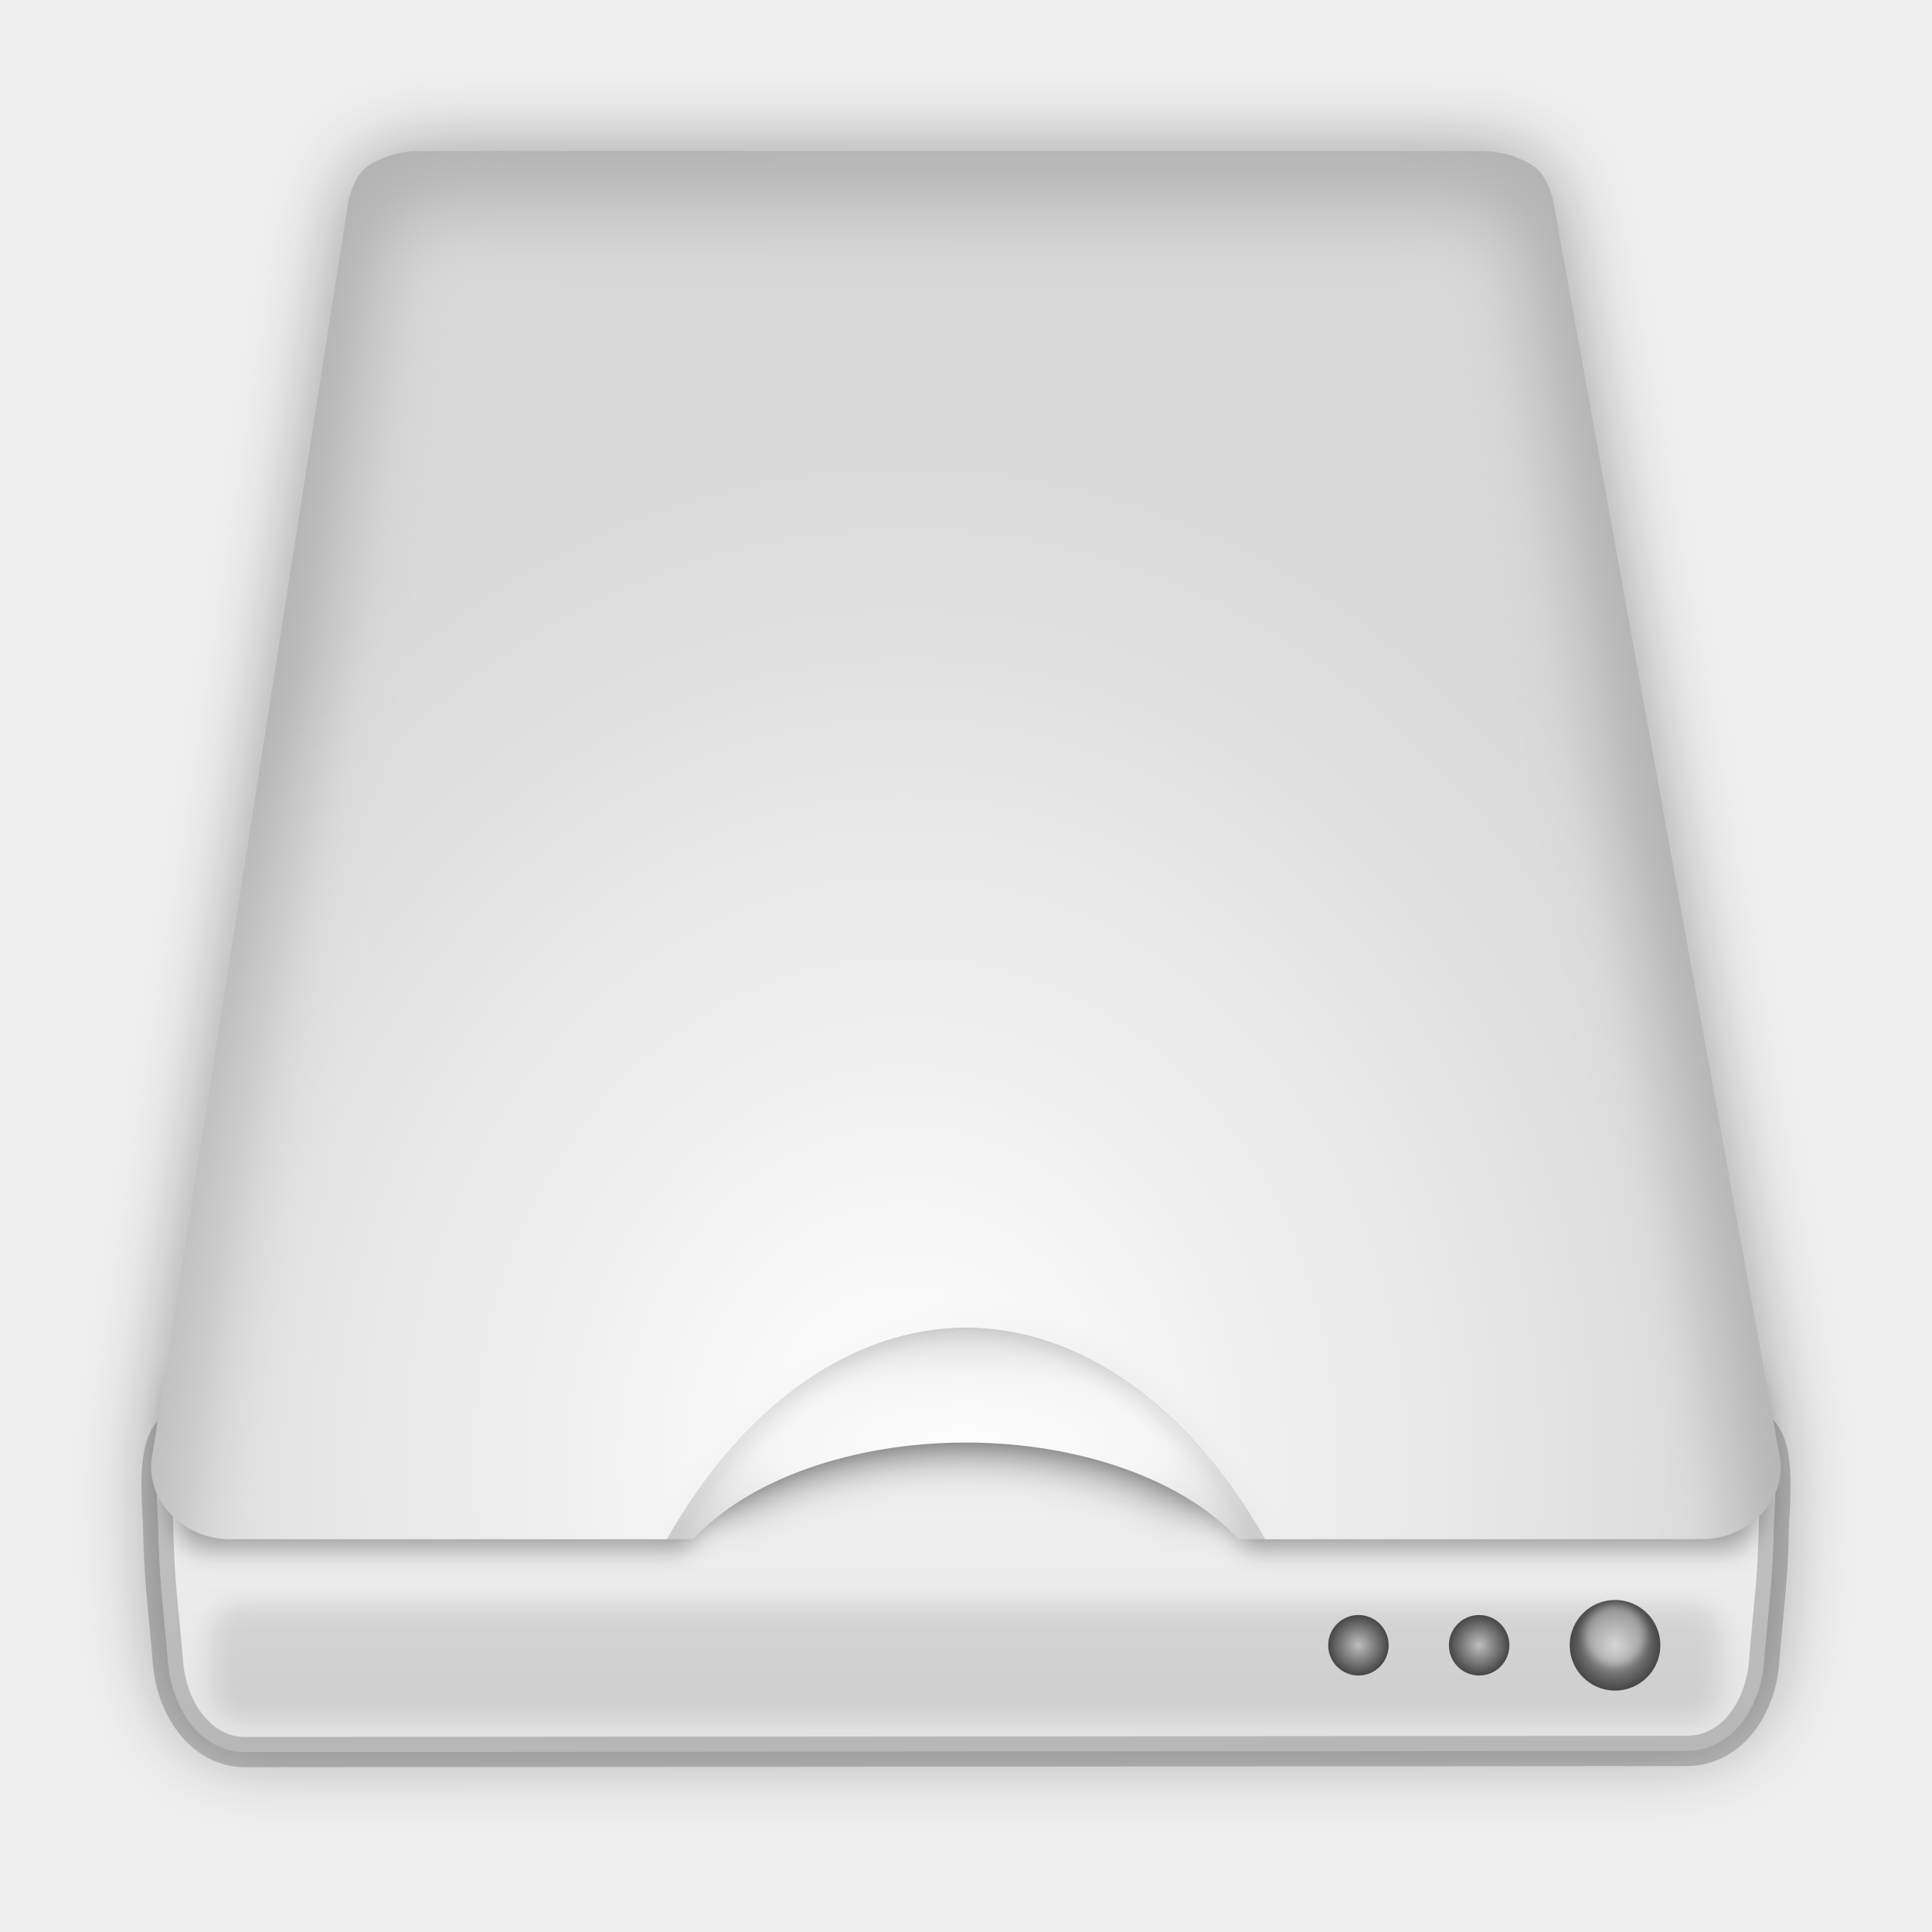
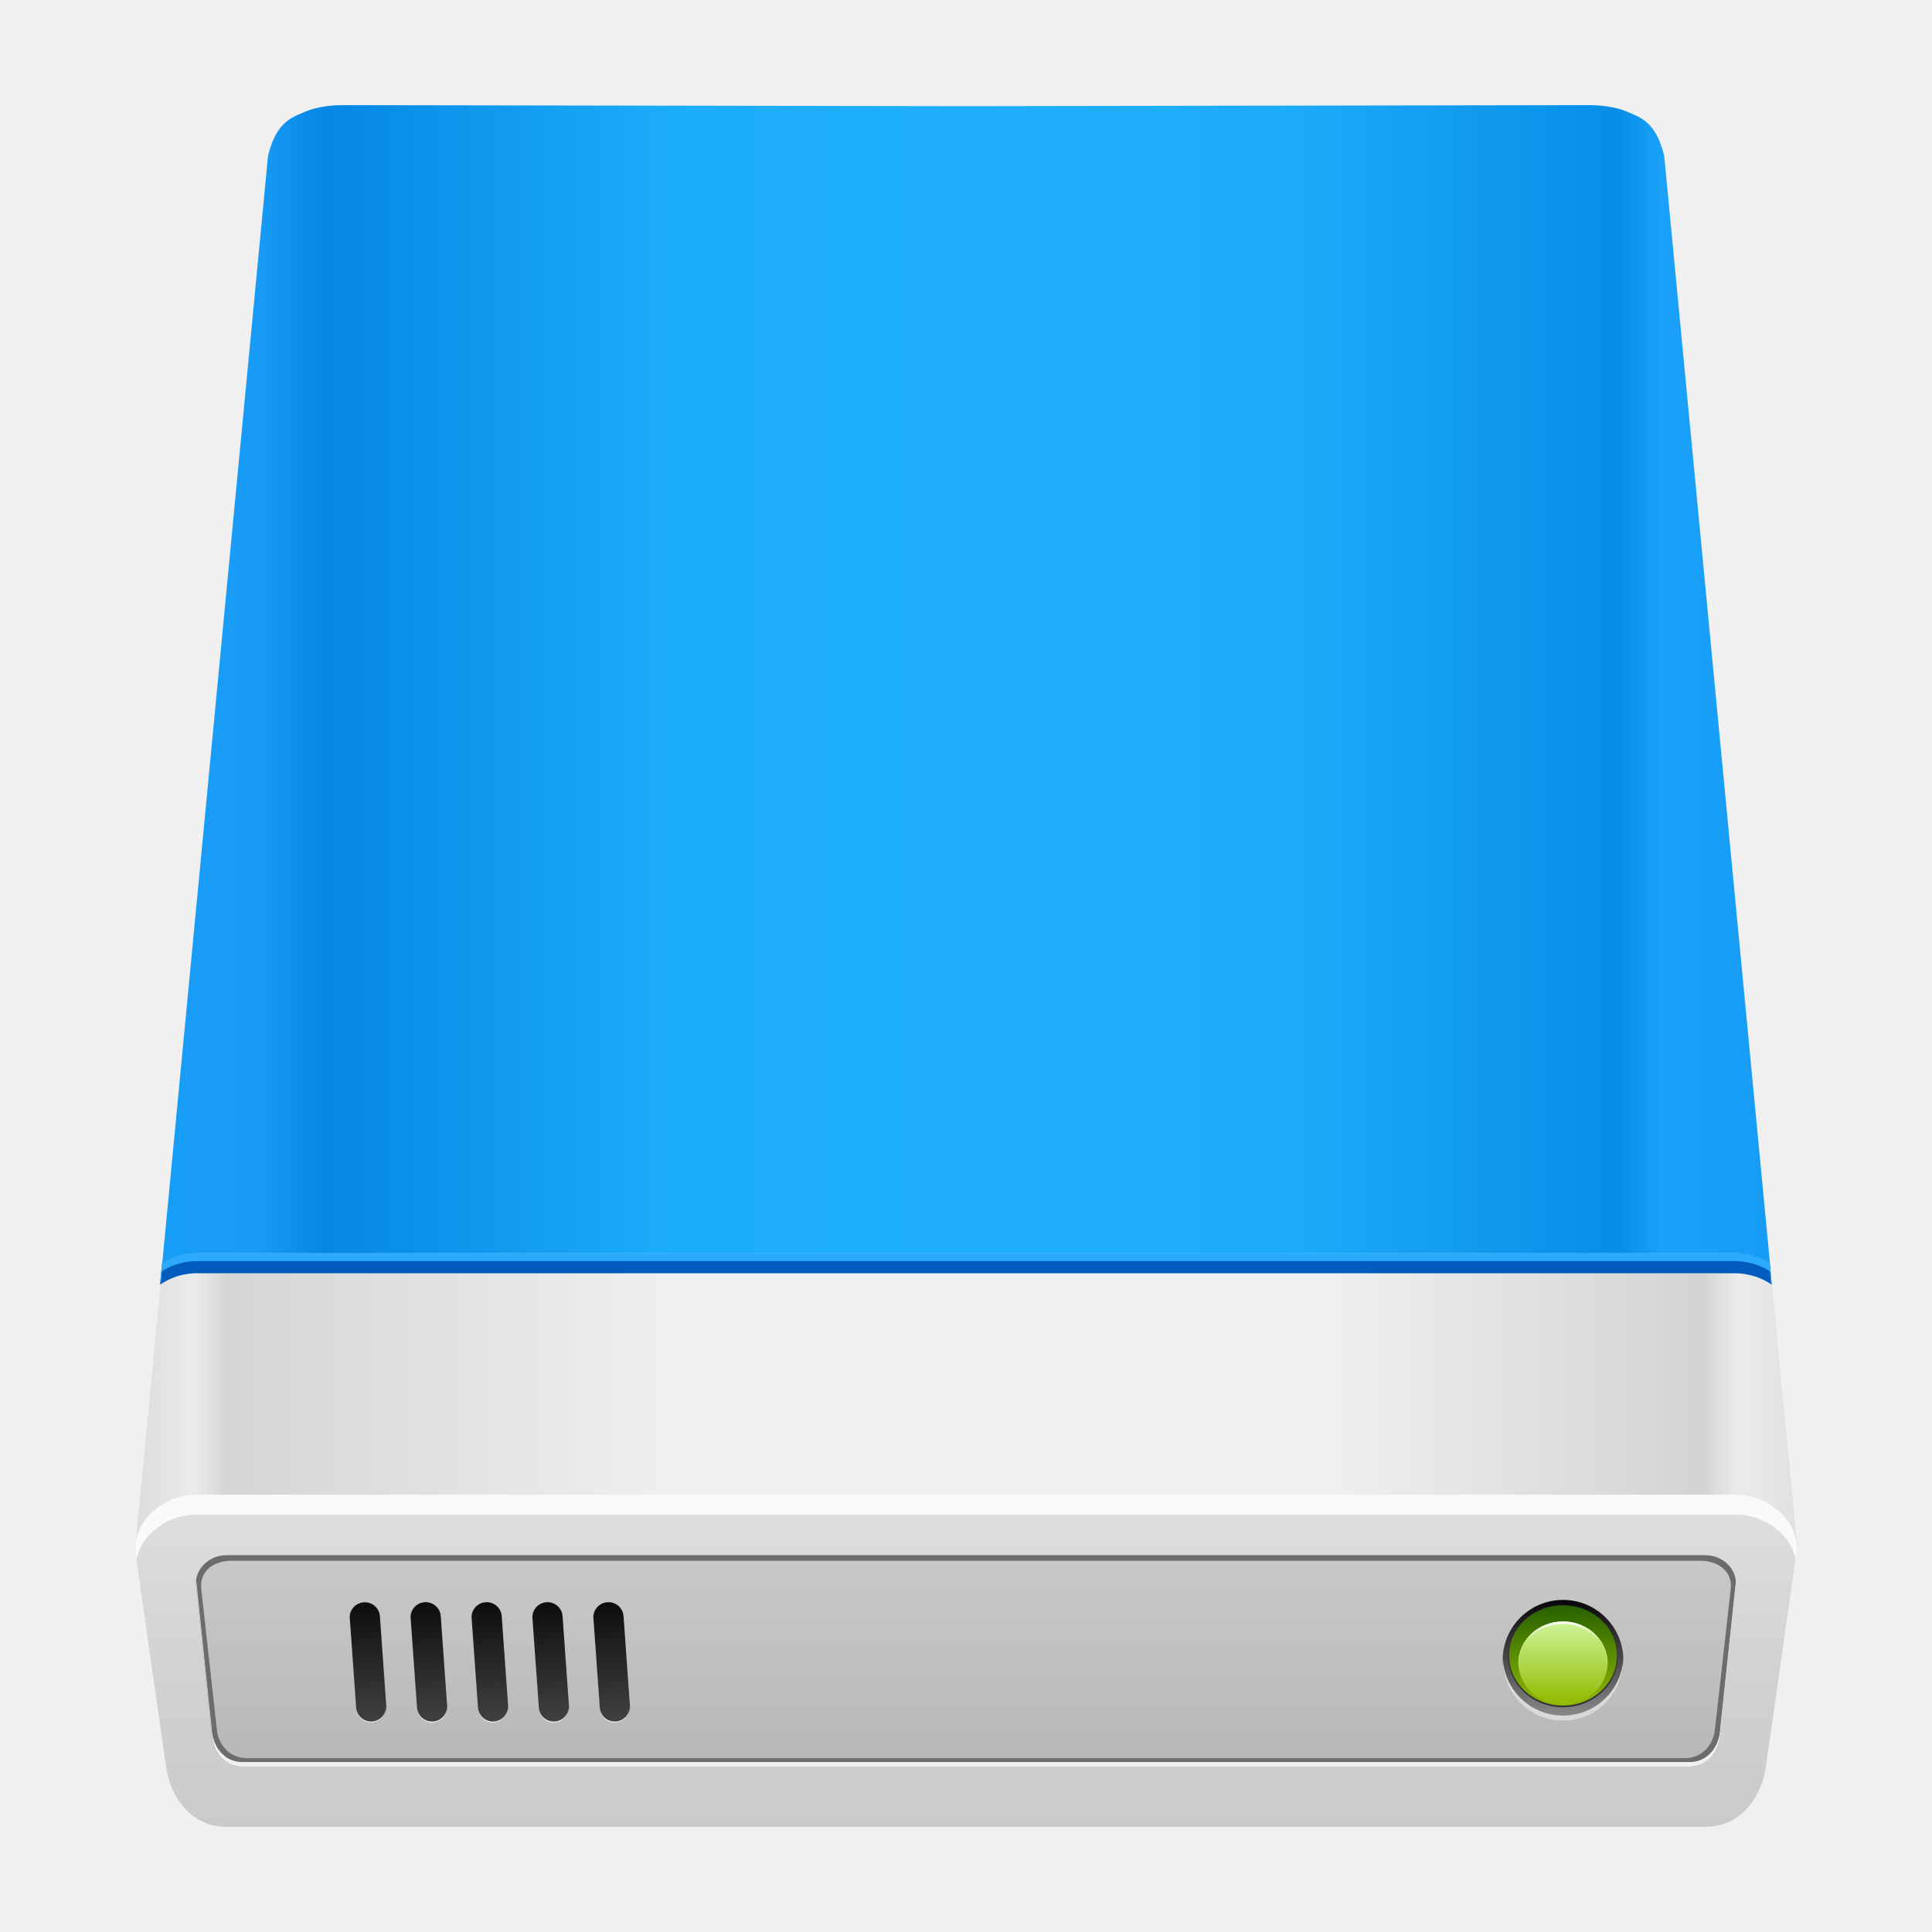
<svg xmlns="http://www.w3.org/2000/svg" xmlns:xlink="http://www.w3.org/1999/xlink" width="64" height="64" version="1.1" viewBox="0 0 16.933 16.933">
  <defs>
-     <linearGradient id="a">
-       <stop stop-color="#bebebe" offset="0" />
-       <stop stop-color="#464646" offset="1" />
+     <linearGradient id="linearGradient122580" x1="-253" x2="-198" y1="58.33" y2="58.33" gradientTransform="matrix(.26459 0 0 .26459 91.739 4.8853)" gradientUnits="userSpaceOnUse">
+       <stop stop-color="#ddd" offset="0" />
+       <stop stop-color="#ebebeb" offset=".035" />
+       <stop stop-color="#d5d5d5" offset=".055" />
+       <stop stop-color="#f0f0f0" offset=".331" />
+       <stop stop-color="#f0f0f0" offset=".506" />
+       <stop stop-color="#f0f0f0" offset=".715" />
+       <stop stop-color="#d3d3d3" offset=".944" />
+       <stop stop-color="#ebebeb" offset=".965" />
+       <stop stop-color="#e1e1e1" offset="1" />
    </linearGradient>
-     <radialGradient id="g" cx="32" cy="53.196" r="9.909" gradientTransform="matrix(.3738 1.4135e-7 -4.447e-8 .1302 -3.4952 5.7248)" gradientUnits="userSpaceOnUse">
-       <stop stop-color="#fdfdfd" offset="0" />
-       <stop stop-color="#f5f5f5" offset=".473" />
-       <stop stop-color="#cecece" offset="1" />
-     </radialGradient>
-     <filter id="l" x="-.055" y="-.066" width="1.109" height="1.133" color-interpolation-filters="sRGB">
-       <feGaussianBlur stdDeviation="0.302" />
-     </filter>
-     <clipPath id="o">
-       <path d="m3.814 1.381c-0.14-2.209e-4 -0.262 0.021-0.36 0.065-0.16 0.053-0.228 0.153-0.275 0.316l-1.687 9.643c-0.005 0.052-0.002 0.101 0.01 0.149 0.004 0.019 0.01 0.038 0.017 0.056 0.003 0.009 0.007 0.018 0.011 0.027 0.012 0.027 0.027 0.053 0.043 0.078 0.028 0.041 0.062 0.079 0.101 0.113 0.008 0.007 0.016 0.013 0.024 0.02 0.041 0.032 0.087 0.06 0.136 0.083 0.01 0.004 0.02 0.009 0.03 0.013 0.091 0.038 0.192 0.059 0.296 0.059h3.746a3.496 5.043 0 0 1 2.56-1.618 3.496 5.043 0 0 1 2.562 1.618h3.744c0.243 0 0.47-0.116 0.587-0.289 0.017-0.025 0.031-0.051 0.043-0.078 4e-3 -0.009 0.008-0.018 0.012-0.027 0.007-0.018 0.012-0.037 0.017-0.056 0.011-0.048 0.015-0.098 0.01-0.15l-1.946-9.643c-0.046-0.163-0.114-0.263-0.275-0.316-0.099-0.044-0.22-0.065-0.36-0.065h-4.394z" fill="#929292" />
-     </clipPath>
-     <filter id="j" x="-.087" y="-.424" width="1.173" height="1.848" color-interpolation-filters="sRGB">
-       <feGaussianBlur stdDeviation="0.707" />
-     </filter>
-     <radialGradient id="d" cx="7.937" cy="13.903" r="7.142" gradientTransform="matrix(1.1114 4.7498e-8 -5.5414e-8 1.2966 -.88353 -5.2248)" gradientUnits="userSpaceOnUse">
+     <linearGradient id="linearGradient158037" x1="-252.13" x2="-198.87" y1="33.15" y2="33.15" gradientTransform="matrix(.26459 0 0 .26459 91.739 4.8853)" gradientUnits="userSpaceOnUse">
+       <stop stop-color="#189df7" offset="0" />
+       <stop stop-color="#189bf7" offset=".06" />
+       <stop stop-color="#0587e4" offset=".1" />
+       <stop stop-color="#1cadfa" offset=".319" />
+       <stop stop-color="#1eaefb" offset=".506" />
+       <stop stop-color="#1dacfa" offset=".695" />
+       <stop stop-color="#068ee7" offset=".905" />
+       <stop stop-color="#1ba1f9" offset=".934" />
+       <stop stop-color="#169cf5" offset="1" />
+     </linearGradient>
+     <linearGradient id="linearGradient3986" x1="-59.557" x2="-59.557" y1="15.884" y2="18.79" gradientTransform="translate(91.739,4.8853)" gradientUnits="userSpaceOnUse">
+       <stop stop-color="#dfdfdf" offset="0" />
+       <stop stop-color="#d2d2d2" offset=".532" />
+       <stop stop-color="#cacaca" offset="1" />
+     </linearGradient>
+     <linearGradient id="linearGradient12298" x1="-58.757" x2="-58.757" y1="16.466" y2="18.206" gradientTransform="matrix(1 0 0 .98695 91.739 5.1004)" gradientUnits="userSpaceOnUse">
+       <stop stop-color="#c8c8c8" offset="0" />
+       <stop stop-color="#b8b8b8" offset="1" />
+     </linearGradient>
+     <linearGradient id="linearGradient988" x1="-61.911" x2="-61.911" y1="14.023" y2="15.081" gradientTransform="translate(87.232,9.5276)" gradientUnits="userSpaceOnUse" xlink:href="#linearGradient24279" />
+     <linearGradient id="linearGradient24279">
+       <stop stop-color="#0d0d0d" offset="0" />
+       <stop stop-color="#414141" offset="1" />
+     </linearGradient>
+     <linearGradient id="linearGradient990" x1="-61.911" x2="-61.911" y1="14.023" y2="15.081" gradientTransform="translate(87.764,9.5655)" gradientUnits="userSpaceOnUse" xlink:href="#linearGradient24279" />
+     <linearGradient id="linearGradient992" x1="-61.911" x2="-61.911" y1="14.023" y2="15.081" gradientTransform="translate(88.297,9.6035)" gradientUnits="userSpaceOnUse" xlink:href="#linearGradient24279" />
+     <linearGradient id="linearGradient994" x1="-61.911" x2="-61.911" y1="14.023" y2="15.081" gradientTransform="translate(88.829,9.6414)" gradientUnits="userSpaceOnUse" xlink:href="#linearGradient24279" />
+     <linearGradient id="linearGradient24281" x1="-61.911" x2="-61.911" y1="14.023" y2="15.081" gradientTransform="translate(89.362,9.6793)" gradientUnits="userSpaceOnUse" xlink:href="#linearGradient24279" />
+     <linearGradient id="linearGradient45238" x1="-55.576" x2="-55.576" y1="13.942" y2="14.996" gradientTransform="translate(92.883,7.7392)" gradientUnits="userSpaceOnUse">
+       <stop stop-color="#070509" offset="0" />
+       <stop stop-color="#8e8e8e" offset="1" />
+     </linearGradient>
+     <linearGradient id="linearGradient59949" x1="-55.566" x2="-55.566" y1="13.99" y2="14.865" gradientTransform="translate(92.883,7.7392)" gradientUnits="userSpaceOnUse">
+       <stop stop-color="#276000" offset="0" />
+       <stop stop-color="#90b800" offset="1" />
+     </linearGradient>
+     <linearGradient id="linearGradient69044" x1="-55.566" x2="-55.566" y1="13.99" y2="14.865" gradientTransform="matrix(.82719 0 0 .82719 83.278 10.298)" gradientUnits="userSpaceOnUse">
+       <stop stop-color="#cef59a" offset="0" />
+       <stop stop-color="#91ba00" offset="1" />
+     </linearGradient>
+     <linearGradient id="linearGradient106117" x1="-55.566" x2="-55.566" y1="13.99" y2="14.223" gradientTransform="matrix(.8272 0 0 .8272 83.278 10.298)" gradientUnits="userSpaceOnUse">
      <stop stop-color="#fff" offset="0" />
-       <stop stop-color="#fff" stop-opacity="0" offset="1" />
-     </radialGradient>
-     <linearGradient id="h" x1="8.466" x2="8.466" y1="12.477" y2="15.356" gradientTransform="matrix(.99497 0 0 1 .042596 0)" gradientUnits="userSpaceOnUse">
-       <stop stop-color="#f3f3f3" offset="0" />
-       <stop stop-color="#e4e4e4" offset="1" />
+       <stop stop-color="#bee571" offset="1" />
    </linearGradient>
-     <filter id="n" x="-.02" y="-.238" width="1.04" height="1.476" color-interpolation-filters="sRGB">
-       <feGaussianBlur stdDeviation="0.105" />
-     </filter>
-     <filter id="m" x="-.02" y="-.176" width="1.04" height="1.352" color-interpolation-filters="sRGB">
-       <feGaussianBlur stdDeviation="0.44" />
-     </filter>
-     <filter id="k" x="-.041" y="-.11" width="1.083" height="1.22" color-interpolation-filters="sRGB">
-       <feGaussianBlur stdDeviation="0.341" />
-     </filter>
-     <radialGradient id="f" cx="14.155" cy="14.42" r=".397" gradientUnits="userSpaceOnUse" xlink:href="#a" />
-     <filter id="i" x="-.18" y="-.18" width="1.36" height="1.36" color-interpolation-filters="sRGB">
-       <feGaussianBlur stdDeviation="0.041" />
-     </filter>
-     <radialGradient id="c" cx="14.155" cy="14.42" r=".397" gradientTransform="matrix(.66667 0 0 .66667 3.5277 4.8065)" gradientUnits="userSpaceOnUse" xlink:href="#a" />
-     <radialGradient id="b" cx="14.155" cy="14.42" r=".397" gradientTransform="matrix(.66667 0 0 .66667 2.4694 4.8065)" gradientUnits="userSpaceOnUse" xlink:href="#a" />
-     <filter id="e" x="-.059" y="-.061" width="1.119" height="1.121" color-interpolation-filters="sRGB">
-       <feGaussianBlur stdDeviation="1.338" />
-     </filter>
  </defs>
-   <path transform="scale(.26458)" d="m14 5c-0.543-9.566e-4 -1.013 0.089-1.395 0.279-0.621 0.231-0.884 0.664-1.062 1.369l-6.527 41.746c-0.021 0.224-0.006 0.439 0.037 0.646 0.003 0.013 0.007 0.025 0.01 0.037-0.007 0.418 0.007 0.859 0.037 1.312 0.037 1.989 0.142 2.467 0.318 4.537 0.097 1.721 1.149 3.112 2.576 3.111l48.012-0.039c1.427-0.001 2.48-1.351 2.576-3.072 0.176-2.071 0.282-2.55 0.318-4.539 0.03-0.451 0.042-0.888 0.035-1.305 0.003-0.015 0.009-0.028 0.012-0.043 0.044-0.207 0.058-0.425 0.037-0.648l-7.527-41.742c-0.179-0.705-0.442-1.138-1.062-1.369-0.381-0.19-0.852-0.28-1.395-0.279h-17l-18-0.002zm18 38.982a13.526 21.831 0 0 1 6.977 3.176h-13.959a13.526 21.831 0 0 1 6.982-3.176z" filter="url(#e)" opacity=".35" stroke-width="3.78" />
-   <path d="m1.6 12.477c-0.248 0.043-0.242 0.449-0.215 0.855 0.01 0.526 0.037 0.653 0.084 1.2 0.025 0.455 0.302 0.824 0.678 0.824l12.639-0.01c0.376-3.07e-4 0.653-0.358 0.678-0.813 0.046-0.548 0.074-0.674 0.084-1.2 0.027-0.406 0.033-0.812-0.215-0.855h-12.738z" fill="url(#h)" stroke="#000" stroke-opacity=".196" stroke-width=".265" />
-   <path transform="scale(.26458)" d="m6.771 45.307c-0.608 0-1.098 0.746-1.098 1.672v2.647c0 0.926 0.49 1.672 1.098 1.672h15.867a9.864 5.113 0 0 1 9.361-3.512 9.864 5.113 0 0 1 9.354 3.512h15.875c0.608 0 1.098-0.746 1.098-1.672v-2.647c0-0.926-0.49-1.672-1.098-1.672h-50.457z" fill-rule="evenodd" filter="url(#m)" opacity=".35" style="paint-order:stroke fill markers" />
-   <path transform="matrix(.26458 0 0 .26458 0 -.26458)" d="m31.855 47a10.294 5.798 0 0 0-9.771 4h2.502a10.294 5.798 0 0 1 7.269-1.699 10.294 5.798 0 0 1 7.258 1.699h2.522a10.294 5.798 0 0 0-9.779-4z" fill-rule="evenodd" filter="url(#j)" opacity=".35" style="paint-order:stroke fill markers" />
-   <path d="m8.466 11.522a3.579 6.132 0 0 0-2.621 1.968h0.232a2.724 1.629 0 0 1 2.389-0.847 2.724 1.629 0 0 1 2.386 0.847h0.237a3.579 6.132 0 0 0-2.623-1.968z" fill="url(#g)" />
-   <path d="m3.704 1.323c-0.144-2.531e-4 -0.268 0.024-0.369 0.074-0.164 0.061-0.234 0.176-0.281 0.362l-1.727 11.045c-0.006 0.059-0.002 0.116 0.01 0.171 0.005 0.022 0.011 0.044 0.018 0.065 0.004 0.011 0.007 0.021 0.011 0.031 0.012 0.031 0.027 0.061 0.044 0.089 0.029 0.047 0.063 0.091 0.103 0.13 0.008 0.008 0.016 0.015 0.025 0.023 0.042 0.037 0.089 0.069 0.139 0.096 0.01 0.005 0.02 0.01 0.03 0.015 0.093 0.043 0.197 0.068 0.303 0.068h3.834a3.579 5.776 0 0 1 2.621-1.854 3.579 5.776 0 0 1 2.623 1.854h3.833c0.249 0 0.481-0.133 0.601-0.331 0.017-0.028 0.032-0.058 0.044-0.089 0.004-0.01 0.008-0.021 0.012-0.031 7e-3 -0.021 0.012-0.043 0.017-0.065 0.012-0.055 0.015-0.112 0.01-0.172l-1.992-11.044c-0.047-0.187-0.117-0.301-0.281-0.362-0.101-0.05-0.225-0.074-0.369-0.074h-9.26z" fill="#b2b2b2" />
-   <path transform="matrix(1.0237 0 0 1.1453 -.20026 -.25842)" d="m4.054 1.781c-0.133-2.271e-4 -0.248 0.021-0.342 0.066-0.152 0.055-0.217 0.158-0.26 0.325l-1.6 9.912c-0.005 0.053-0.002 0.104 0.009 0.153 0.004 0.02 0.01 0.039 0.016 0.058 0.003 0.009 0.007 0.019 0.011 0.028 0.011 0.028 0.025 0.054 0.041 0.08 0.027 0.042 0.059 0.082 0.096 0.116 0.007 0.007 0.015 0.014 0.023 0.02 0.039 0.033 0.082 0.062 0.129 0.086 0.009 0.005 0.019 0.009 0.028 0.013 0.086 0.039 0.182 0.061 0.281 0.061h3.552a3.316 5.183 0 0 1 2.428-1.663 3.316 5.183 0 0 1 2.43 1.663h3.551c0.23 0 0.445-0.119 0.557-0.297 0.016-0.025 0.03-0.052 0.041-0.08 0.004-0.009 0.008-0.018 0.011-0.028 0.006-0.019 0.012-0.038 0.016-0.058 0.011-0.049 0.014-0.101 9e-3 -0.154l-1.845-9.911c-0.044-0.167-0.108-0.27-0.26-0.325-0.093-0.045-0.209-0.067-0.342-0.066h-4.167z" clip-path="url(#o)" fill="#d8d8d8" filter="url(#l)" stroke-width=".924" />
-   <path transform="scale(.26458)" d="m32 43.549a13.526 23.175 0 0 0-9.906 7.438h0.297a13.526 23.175 0 0 1 9.609-6.92 13.526 23.175 0 0 1 9.604 6.92h0.309a13.526 23.175 0 0 0-9.912-7.438z" filter="url(#k)" opacity=".15" stroke-width="3.78" />
-   <path d="m3.704 1.322c-0.144-2.531e-4 -0.268 0.024-0.369 0.074-0.164 0.061-0.234 0.176-0.281 0.362l-1.727 11.045c-0.006 0.059-0.002 0.116 0.01 0.171 0.005 0.022 0.011 0.044 0.018 0.065 0.004 0.011 0.007 0.021 0.011 0.031 0.012 0.031 0.027 0.061 0.044 0.089 0.029 0.047 0.063 0.091 0.103 0.13 8e-3 0.008 0.016 0.015 0.025 0.023 0.042 0.037 0.089 0.069 0.139 0.096 0.01 0.005 0.02 0.01 0.03 0.015 0.093 0.043 0.197 0.068 0.303 0.068h3.834a3.579 5.776 0 0 1 2.621-1.854 3.579 5.776 0 0 1 2.623 1.854h3.833c0.249 0 0.481-0.133 0.601-0.331 0.017-0.028 0.032-0.058 0.044-0.089 0.004-0.01 0.008-0.021 0.012-0.031 7e-3 -0.021 0.012-0.043 0.017-0.065 0.012-0.055 0.015-0.112 0.01-0.172l-1.992-11.044c-0.047-0.187-0.117-0.301-0.281-0.362-0.101-0.05-0.225-0.074-0.369-0.074h-4.498z" fill="url(#d)" />
-   <g fill-rule="evenodd">
-     <rect transform="matrix(1.0417 0 0 .96682 -.35277 .50035)" x="2.117" y="14.023" width="12.7" height="1.058" rx=".265" ry=".295" filter="url(#n)" opacity=".1" style="paint-order:stroke fill markers" />
-     <circle cx="14.155" cy="14.42" r=".397" fill="url(#f)" style="paint-order:stroke fill markers" />
-     <circle cx="14.155" cy="14.328" r=".27" fill="#fff" filter="url(#i)" opacity=".36" style="paint-order:stroke fill markers" />
-     <circle cx="12.964" cy="14.42" r=".265" fill="url(#c)" style="paint-order:stroke fill markers" />
-     <circle cx="11.906" cy="14.42" r=".265" fill="url(#b)" style="paint-order:stroke fill markers" />
+   <g transform="translate(-23.608 -7.6596)" stroke-width="1.019">
+     <path d="m39.139 18.919c-7e-3 -0.005-0.014-0.009-0.021-0.014-0.013-0.008-0.026-0.015-0.039-0.022-0.013-0.007-0.027-0.013-0.04-0.019-0.014-0.006-0.028-0.011-0.042-0.016-0.014-0.005-0.029-0.009-0.043-0.012-0.015-0.004-0.03-0.007-0.044-0.009s-0.03-0.004-0.045-0.006c-0.015-0.001-0.03-0.002-0.045-0.002h-13.486c-0.015 0-0.031 7.94e-4 -0.046 0.002-0.015 0.001-0.03 0.003-0.045 0.006s-0.03 0.006-0.044 0.009c-0.015 0.004-0.029 0.008-0.043 0.012-0.014 0.005-0.029 0.01-0.042 0.016-0.014 0.006-0.027 0.012-0.04 0.019-0.013 0.007-0.026 0.014-0.039 0.022-0.007 0.005-0.014 0.01-0.021 0.014l-0.21 2.2c-0.006 0.06-0.002 0.119 0.01 0.175 0.005 0.022 0.011 0.044 0.018 0.066 0.004 0.011 0.007 0.022 0.011 0.032 0.013 0.031 0.028 0.062 0.045 0.09 0.029 0.048 0.065 0.092 0.105 0.132 0.008 0.008 0.016 0.016 0.025 0.023 0.043 0.038 0.091 0.07 0.142 0.097 0.01 0.005 0.02 0.011 0.031 0.015 0.095 0.044 0.2 0.069 0.309 0.069h13.154c0.253 0 0.489-0.135 0.612-0.337 0.017-0.029 0.033-0.059 0.045-0.09 0.004-0.01 0.008-0.021 0.012-0.032 0.007-0.021 0.013-0.043 0.018-0.066 0.012-0.056 0.015-0.114 0.01-0.175z" fill="url(#linearGradient122580)" />
+     <path d="m39.12 18.732c-0.014-0.009-0.028-0.017-0.042-0.024-0.016-0.008-0.032-0.015-0.049-0.022-0.017-0.007-0.034-0.013-0.051-0.018-0.017-0.005-0.034-0.009-0.052-0.013-0.018-0.004-0.036-0.006-0.054-0.008-0.018-0.002-0.036-0.003-0.054-0.003h-13.487c-0.018 0-0.036 7.68e-4 -0.054 0.003-0.018 0.002-0.036 0.005-0.054 0.008-0.018 0.004-0.035 0.008-0.052 0.013-0.017 0.005-0.035 0.011-0.051 0.018-0.017 0.007-0.033 0.014-0.049 0.022-0.014 0.007-0.028 0.016-0.042 0.024l-0.018 0.187c0.007-0.005 0.014-0.01 0.021-0.014 0.013-0.008 0.026-0.015 0.039-0.022 0.013-0.007 0.027-0.013 0.04-0.019 0.014-0.006 0.028-0.011 0.042-0.016 0.014-0.005 0.028-0.009 0.043-0.012s0.03-0.007 0.044-0.009c0.015-0.003 0.03-0.004 0.045-0.006s0.031-0.002 0.046-0.002h13.486c0.015 0 0.03 7.94e-4 0.045 0.002 0.015 0.001 0.03 0.003 0.045 0.006s0.03 0.006 0.044 0.009c0.015 0.004 0.029 0.008 0.043 0.012 0.014 0.005 0.028 0.01 0.042 0.016 0.014 0.006 0.027 0.012 0.04 0.019 0.013 0.007 0.026 0.014 0.039 0.022 0.007 0.004 0.014 0.009 0.021 0.014z" fill="#015cbe" />
+     <path d="m26.619 8.581c-0.146-2.58e-4 -0.273 0.024-0.376 0.075-0.167 0.062-0.238 0.179-0.286 0.369l-0.927 9.707c0.014-0.009 0.028-0.017 0.042-0.024 0.016-0.008 0.032-0.015 0.049-0.022 0.017-0.007 0.034-0.013 0.051-0.018 0.017-0.005 0.034-0.009 0.052-0.013 0.018-0.004 0.036-0.006 0.054-0.008 0.018-0.002 0.036-0.003 0.054-0.003h13.487c0.018 0 0.036 7.69e-4 0.054 0.003 0.018 0.002 0.036 0.005 0.054 0.008 0.018 0.004 0.035 0.008 0.052 0.013 0.017 0.005 0.035 0.011 0.051 0.018 0.017 0.007 0.033 0.014 0.049 0.022 0.014 0.007 0.028 0.016 0.042 0.024l-0.927-9.707c-0.048-0.19-0.119-0.307-0.286-0.369-0.103-0.051-0.229-0.075-0.376-0.075l-5.457 0.009z" fill="url(#linearGradient158037)" />
  </g>
+   <g transform="translate(-23.608 -7.6596)" stroke-linecap="round" stroke-linejoin="round">
+     <path d="m25.328 20.761h13.493c0.293 0 0.571 0.239 0.529 0.529l-0.265 1.852c-0.041 0.29-0.236 0.529-0.529 0.529h-12.964c-0.293 0-0.488-0.239-0.529-0.529l-0.265-1.852c-0.041-0.29 0.236-0.529 0.529-0.529z" color="#000000" fill="url(#linearGradient3986)" stroke-width=".053" style="-inkscape-stroke:none" />
+     <path d="m25.592 21.29h12.964c0.147 0 0.28 0.119 0.265 0.265l-0.14 1.323c-0.015 0.146-0.118 0.265-0.265 0.265h-12.686c-0.147 0-0.249-0.119-0.265-0.265l-0.138-1.323c-0.015-0.146 0.118-0.265 0.265-0.265z" color="#000000" fill="#6c6c6c" stroke-width=".041" style="-inkscape-stroke:none" />
+     <path d="m25.328 20.76c-0.293 0-0.571 0.239-0.529 0.529l0.005 0.035c0.047-0.223 0.28-0.39 0.524-0.39h13.494c0.244 0 0.477 0.166 0.524 0.39l0.005-0.035c0.041-0.29-0.236-0.529-0.529-0.529z" color="#000000" fill="#fafafa" stroke-width=".053" style="-inkscape-stroke:none" />
+     <path d="m25.635 21.339h12.879c0.146 0 0.281 0.089 0.263 0.247l-0.139 1.236c-0.015 0.136-0.117 0.247-0.263 0.247h-12.603c-0.146 0-0.248-0.111-0.263-0.247l-0.137-1.236c-0.018-0.163 0.117-0.247 0.263-0.247z" color="#000000" fill="url(#linearGradient12298)" stroke-width=".039" style="-inkscape-stroke:none" />
+     <path d="m25.328 21.515c-0.001 0.013-0.001 0.026 0 0.04l0.138 1.323c0.015 0.146 0.118 0.265 0.265 0.265h12.686c0.147 0 0.249-0.119 0.265-0.265l0.141-1.323c0.001-0.014 0.001-0.027 0-0.04l-0.141 1.323c-0.015 0.146-0.118 0.265-0.265 0.265h-12.686c-0.147 0-0.249-0.119-0.265-0.265z" color="#000000" fill="#f0f0f0" stroke-width=".041" style="-inkscape-stroke:none" />
+     <g stroke-width=".053">
+       <rect transform="rotate(-4.0717)" x="25.055" y="23.551" width=".265" height="1.058" ry=".132" fill="url(#linearGradient988)" />
+       <path d="m26.672 21.833c-3.7e-5 0.004-2.62e-4 0.007 0 0.011l0.057 0.792c0.005 0.073 0.068 0.128 0.141 0.122 0.072-0.005 0.126-0.065 0.123-0.136-3e-3 0.066-0.055 0.121-0.123 0.126-0.073 0.005-0.136-0.05-0.141-0.123z" fill="#f0f0f0" />
+       <rect transform="rotate(-4.0717)" x="25.587" y="23.588" width=".265" height="1.058" ry=".132" fill="url(#linearGradient990)" />
+       <path d="m27.206 21.833c-3.7e-5 0.004-2.62e-4 0.007 0 0.011l0.057 0.792c0.005 0.073 0.068 0.128 0.141 0.122 0.072-0.005 0.126-0.065 0.123-0.136-3e-3 0.066-0.055 0.121-0.123 0.126-0.073 0.005-0.136-0.05-0.141-0.123z" fill="#f0f0f0" />
+       <rect transform="rotate(-4.0717)" x="26.12" y="23.626" width=".265" height="1.058" ry=".132" fill="url(#linearGradient992)" />
+       <path d="m27.74 21.833c-3.7e-5 0.004-2.62e-4 0.007 0 0.011l0.057 0.792c0.005 0.073 0.068 0.128 0.141 0.122 0.072-0.005 0.126-0.065 0.123-0.136-3e-3 0.066-0.055 0.121-0.123 0.126-0.073 0.005-0.136-0.05-0.141-0.123z" fill="#f0f0f0" />
+       <rect transform="rotate(-4.0717)" x="26.652" y="23.664" width=".265" height="1.058" ry=".132" fill="url(#linearGradient994)" />
+       <path d="m28.273 21.833c-3.7e-5 0.004-2.62e-4 0.007 0 0.011l0.057 0.792c0.005 0.073 0.068 0.128 0.141 0.122 0.072-0.005 0.126-0.065 0.123-0.136-3e-3 0.066-0.055 0.121-0.123 0.126-0.073 0.005-0.136-0.05-0.141-0.123z" fill="#f0f0f0" />
+       <rect transform="rotate(-4.0717)" x="27.185" y="23.702" width=".265" height="1.058" ry=".132" fill="url(#linearGradient24281)" />
+       <path d="m28.807 21.833c-3.7e-5 0.004-2.62e-4 0.007 0 0.011l0.057 0.792c0.005 0.073 0.068 0.128 0.141 0.122 0.072-0.005 0.126-0.065 0.123-0.136-3e-3 0.066-0.055 0.121-0.123 0.126-0.073 0.005-0.136-0.05-0.141-0.123z" fill="#f0f0f0" />
+     </g>
+     <circle cx="37.307" cy="22.211" r=".529" fill="url(#linearGradient45238)" stroke-width=".06" />
+     <path d="m37.836 22.184a0.529 0.529 0 0 1-0.529 0.512 0.529 0.529 0 0 1-0.528-0.507 0.529 0.529 0 0 0-0.001 0.023 0.529 0.529 0 0 0 0.529 0.529 0.529 0.529 0 0 0 0.529-0.529 0.529 0.529 0 0 0-5.29e-4 -0.027z" fill="#d9d9d9" stroke-width=".06" />
+     <ellipse cx="37.307" cy="22.176" rx=".481" ry=".447" fill="#33323a" stroke-width=".052" />
+     <ellipse cx="37.307" cy="22.169" rx=".473" ry=".439" fill="url(#linearGradient59949)" stroke-width=".051" />
+     <ellipse cx="37.307" cy="22.234" rx=".391" ry=".363" fill="url(#linearGradient69044)" stroke-width=".042" />
+     <path d="m37.307 21.871a0.391 0.363 0 0 0-0.391 0.363 0.391 0.363 0 0 0 0.007 0.069 0.387 0.36 0 0 1-0.004-0.051 0.387 0.36 0 0 1 0.387-0.36 0.387 0.36 0 0 1 0.388 0.36 0.387 0.36 0 0 1-0.004 0.048 0.391 0.363 0 0 0 0.007-0.066 0.391 0.363 0 0 0-0.391-0.363z" fill="url(#linearGradient106117)" stroke-width=".042" />
+   </g>
+   <path d="m1.722 10.984c-0.018 0-0.036 7.68e-4 -0.054 0.003-0.018 0.002-0.036 0.005-0.054 0.008-0.018 0.004-0.035 0.008-0.052 0.013-0.017 0.005-0.035 0.011-0.051 0.018-0.017 0.007-0.033 0.014-0.049 0.022-0.014 0.007-0.028 0.016-0.042 0.024l-0.018 0.187c0.002-0.002 0.005-3e-3 0.007-0.005l0.011-0.113c0.014-0.009 0.028-0.017 0.042-0.024 0.016-0.008 0.032-0.016 0.049-0.022 0.017-0.007 0.034-0.013 0.051-0.018s0.034-0.009 0.052-0.013c0.018-0.004 0.036-0.006 0.054-0.008 0.018-0.002 0.036-0.003 0.054-0.003h13.487c0.018 0 0.036 7.94e-4 0.054 0.003 0.018 0.002 0.036 0.005 0.054 0.008 0.018 0.004 0.035 0.008 0.052 0.013 0.017 0.005 0.035 0.011 0.051 0.018 0.017 0.007 0.033 0.014 0.049 0.022 0.014 0.007 0.028 0.016 0.042 0.024l0.011 0.113c0.002 0.002 0.005 3e-3 0.007 0.005l-0.018-0.187c-0.014-0.009-0.028-0.017-0.042-0.024-0.016-0.008-0.032-0.015-0.049-0.022-0.017-0.007-0.034-0.013-0.051-0.018-0.017-0.005-0.034-0.009-0.052-0.013-0.018-0.004-0.036-0.006-0.054-0.008-0.018-0.002-0.036-0.003-0.054-0.003z" fill="#2cabfc" stroke-width="1.019" />
</svg>
